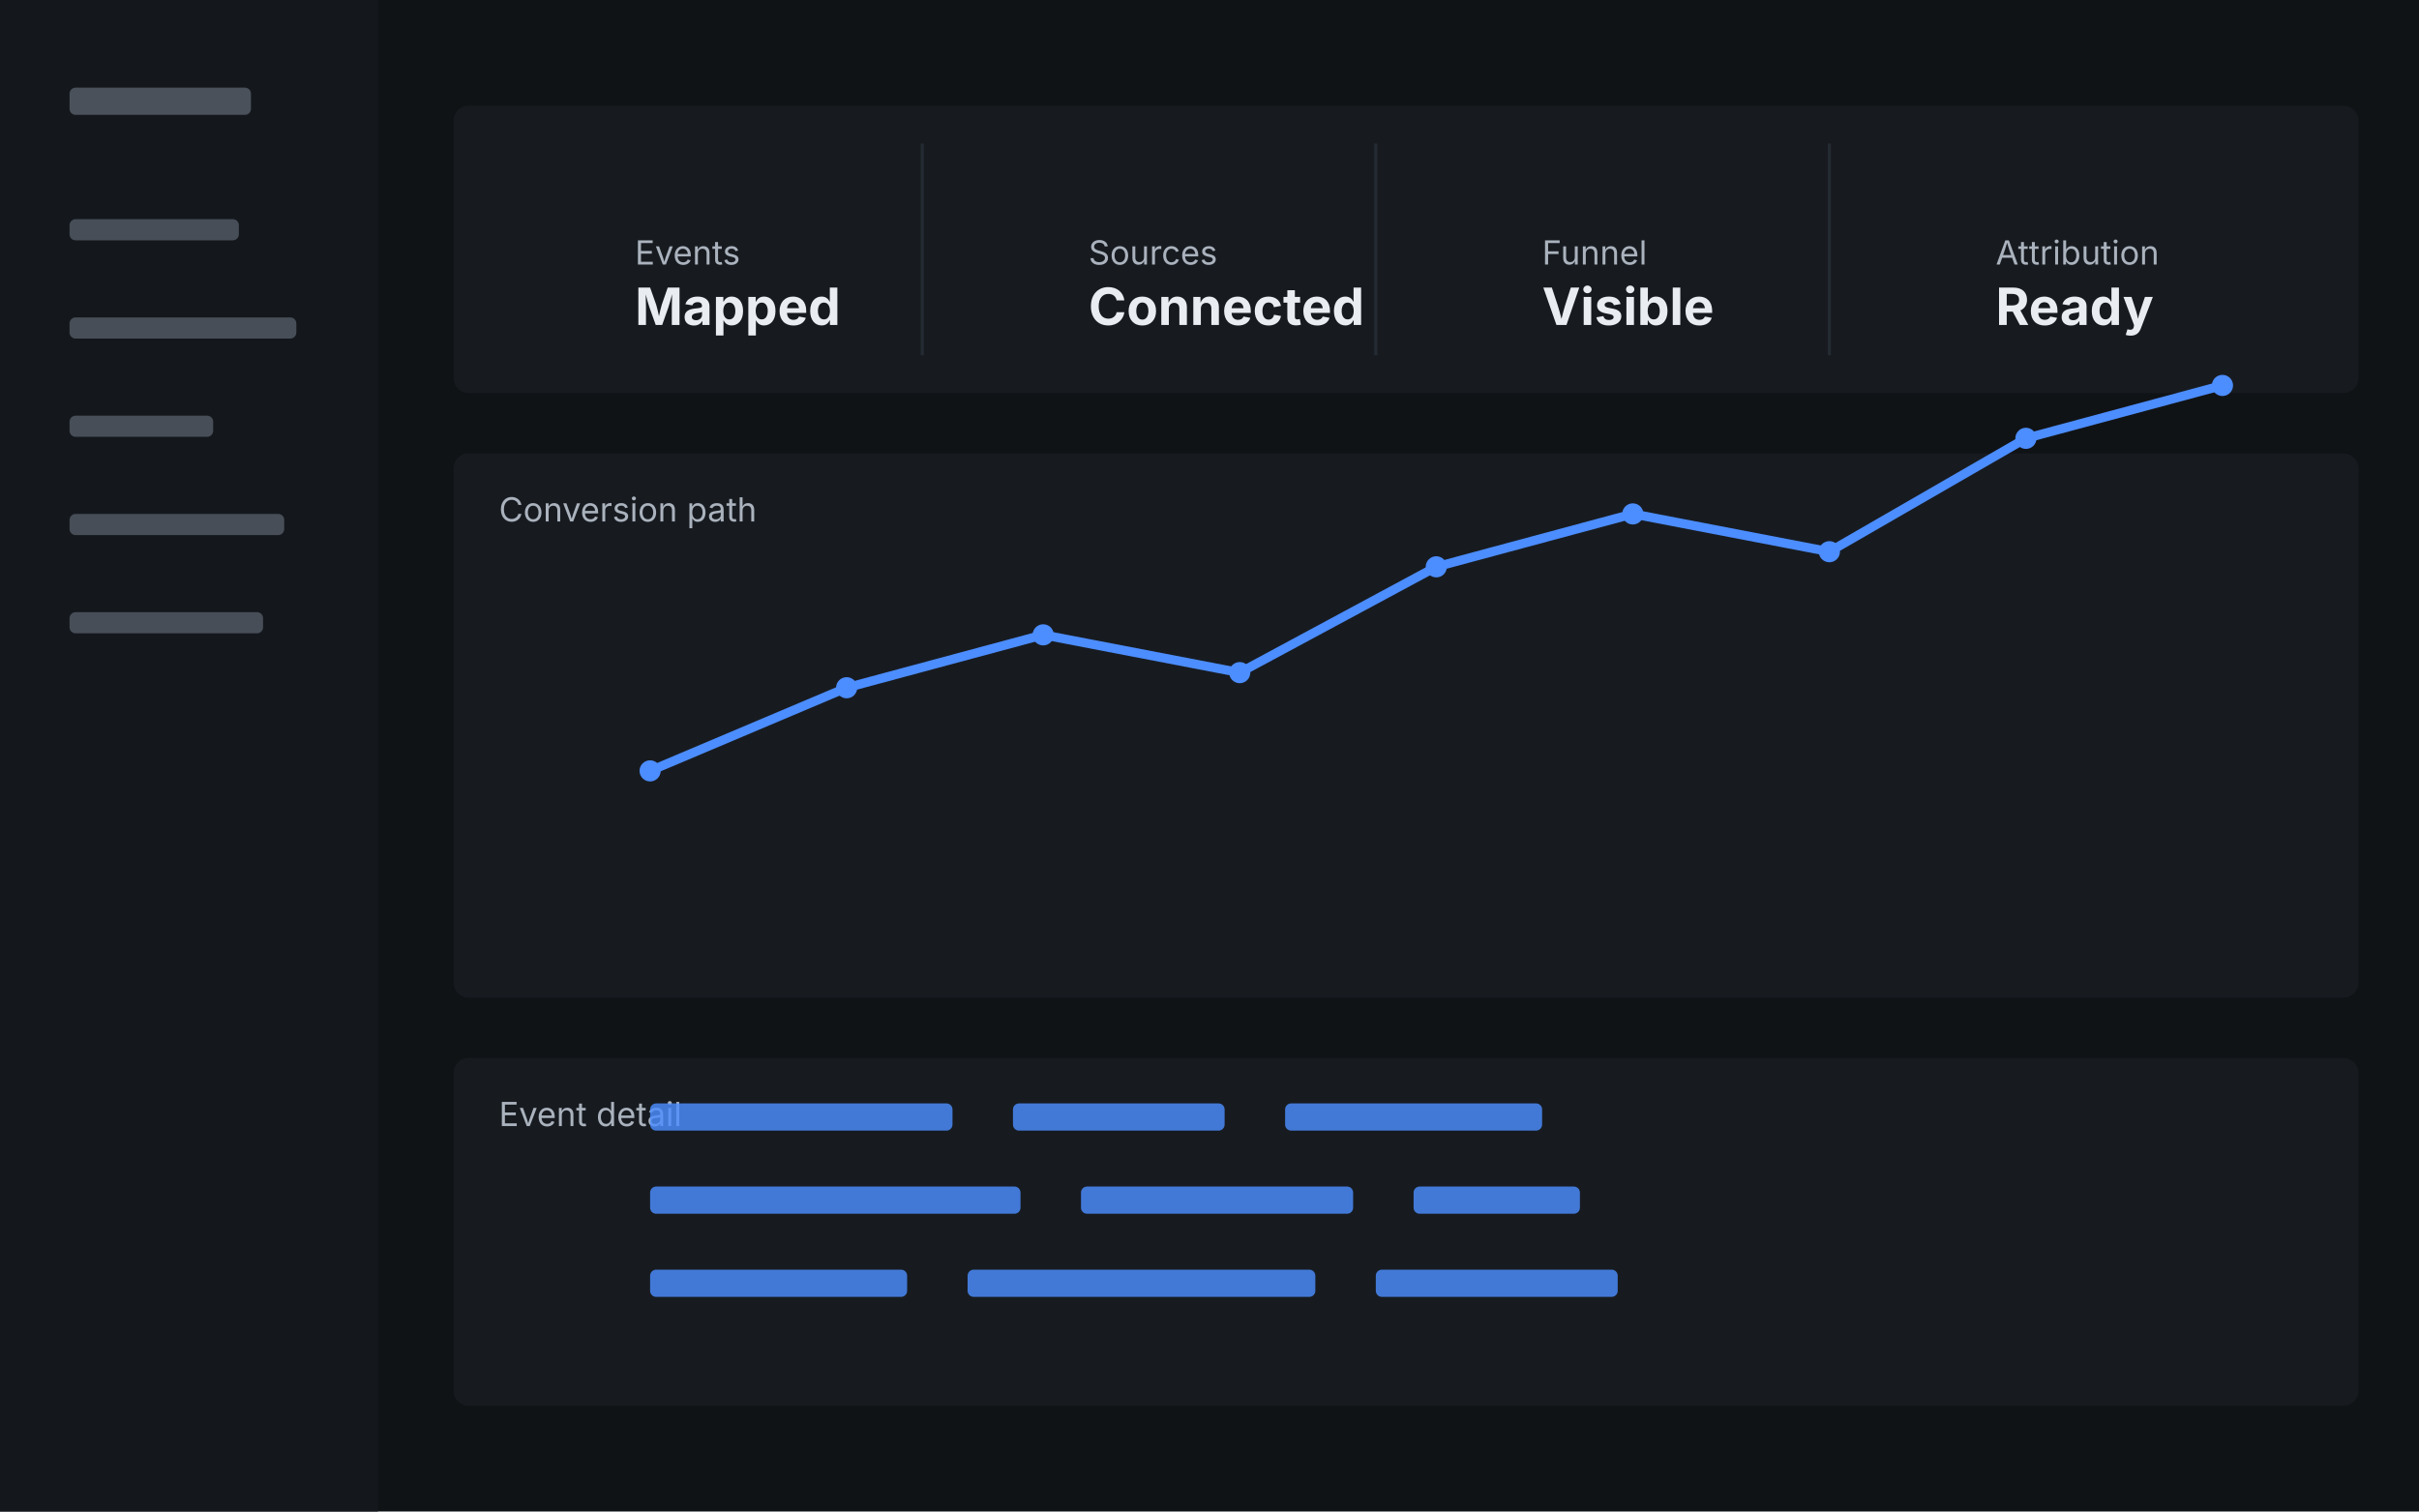
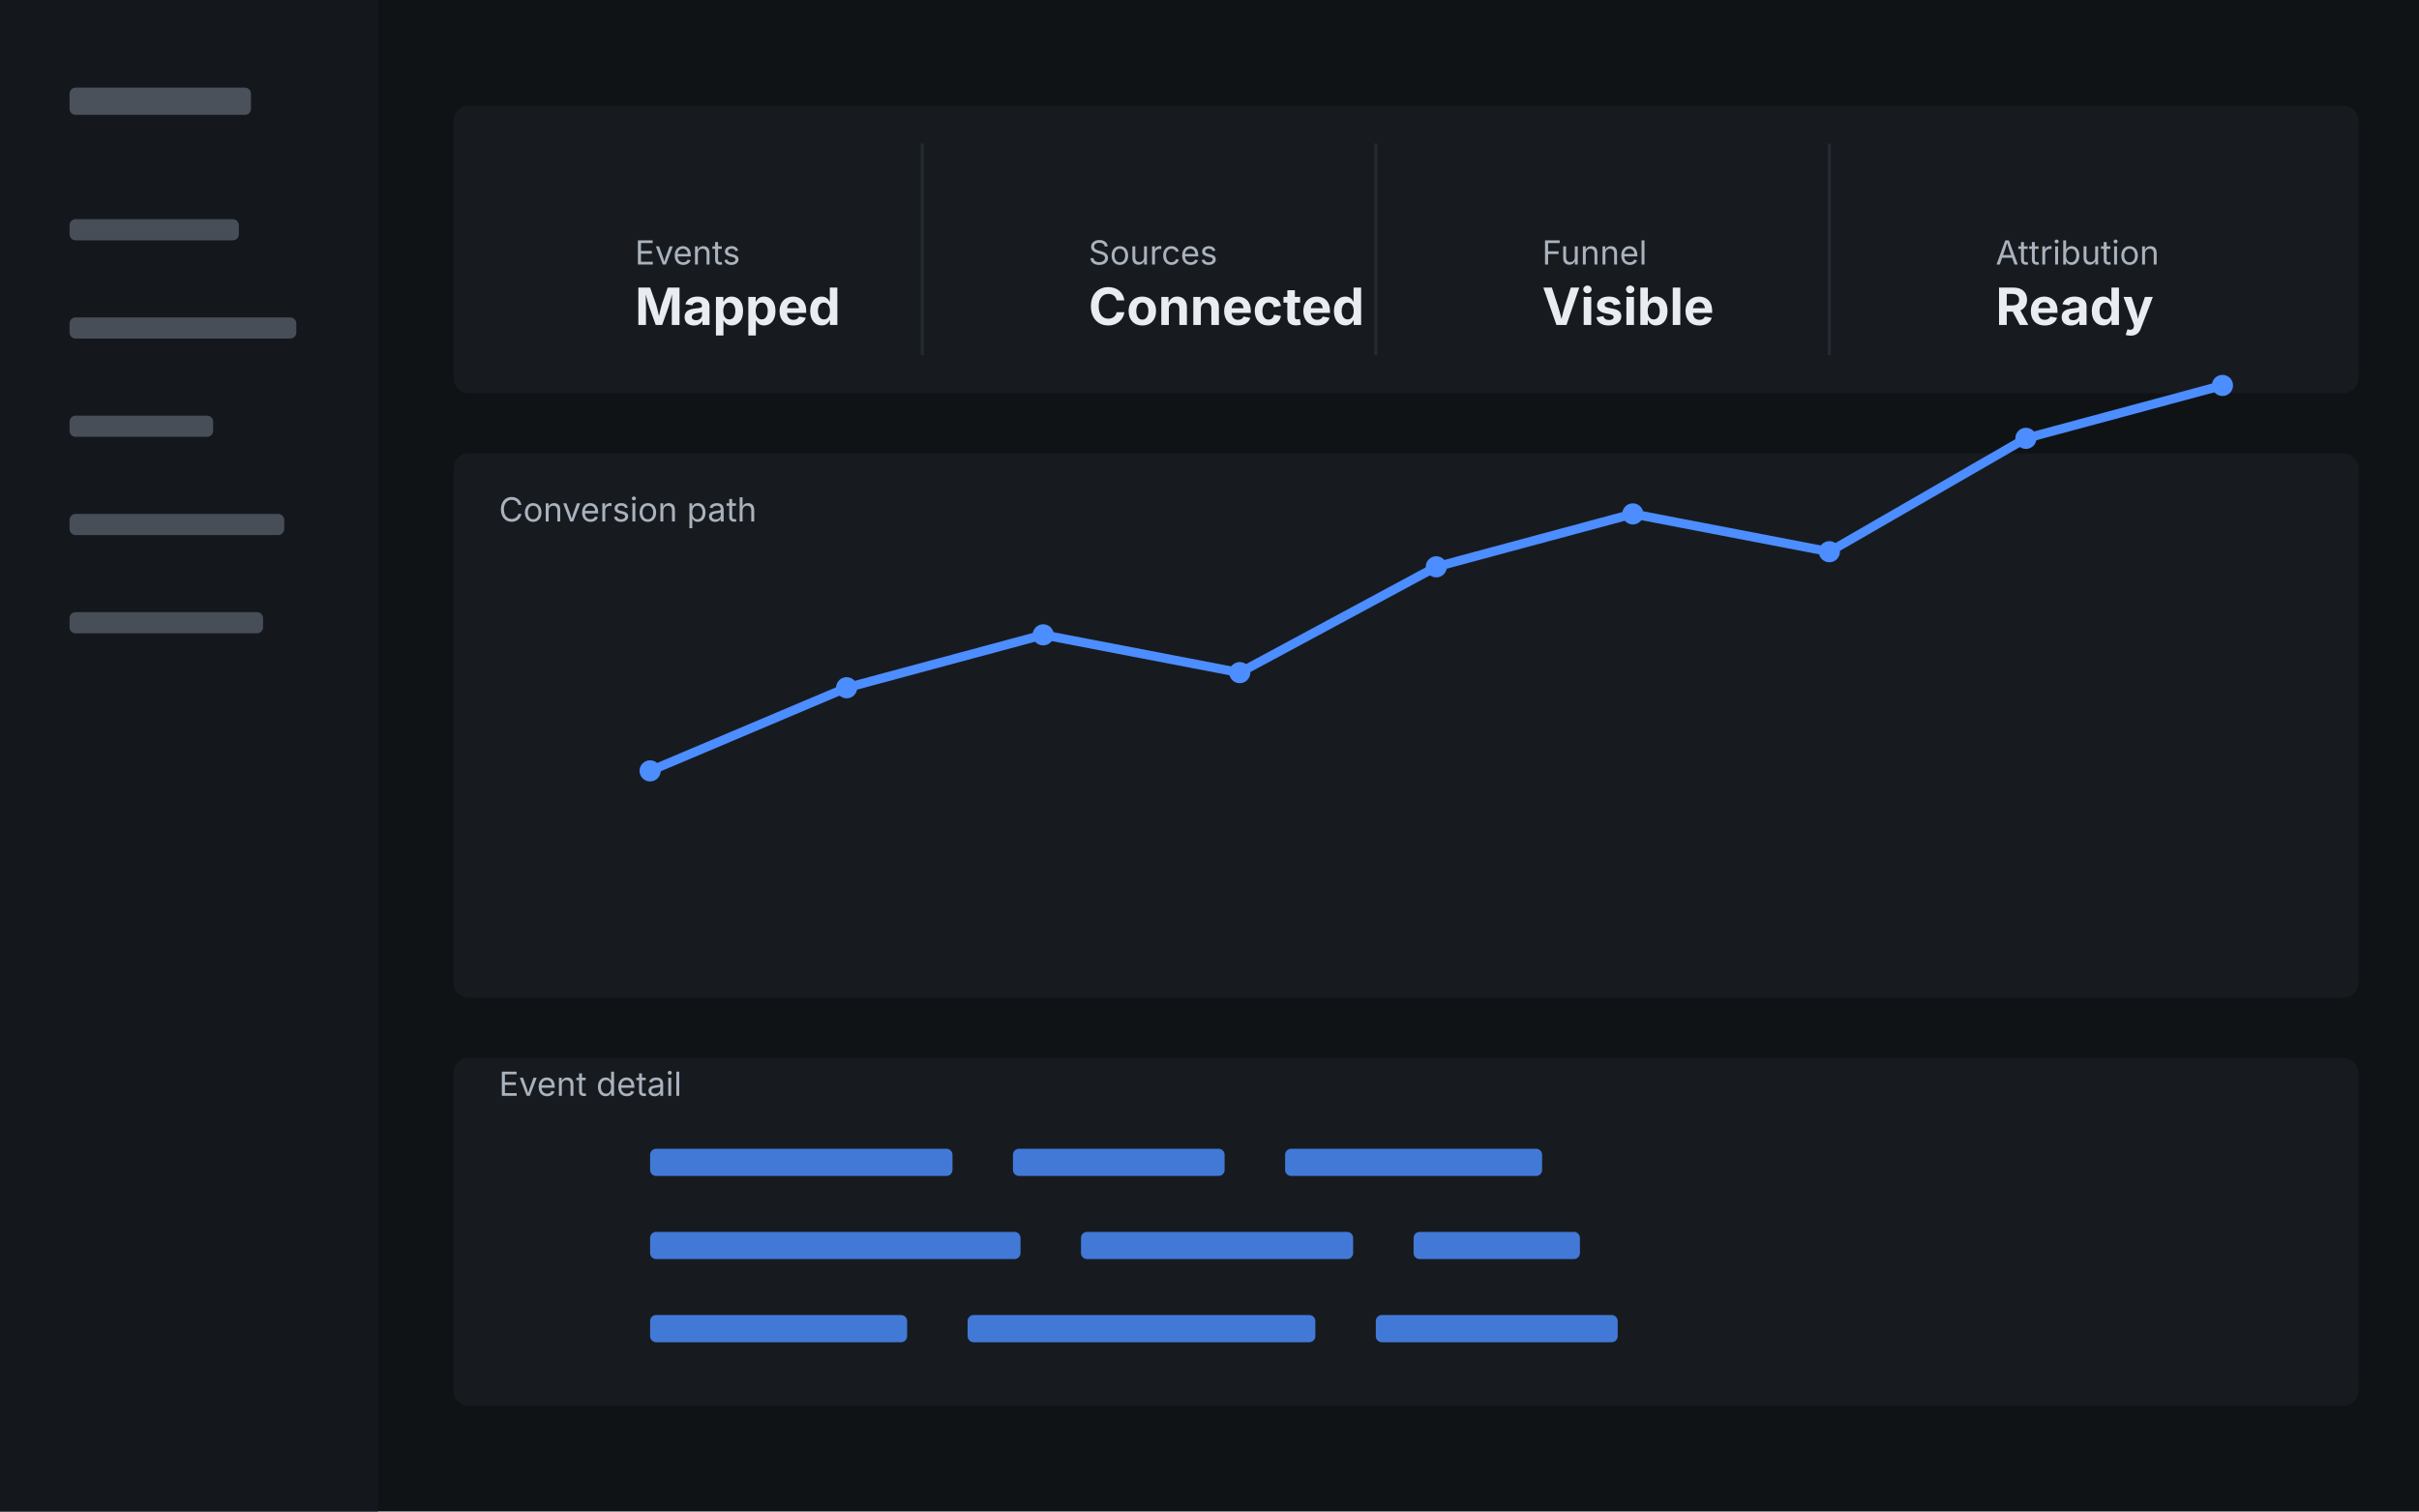
<svg xmlns="http://www.w3.org/2000/svg" width="1600" height="1000" viewBox="0 0 1600 1000">
  <style>text{font-family:Inter,Arial,sans-serif}.s{fill:#aab2bd;font-size:22px}.v{fill:#e9edf2;font-size:34px;font-weight:700}</style>
  <rect width="1600" height="1000" fill="#101316" />
  <rect width="250" height="1000" fill="#14181d" />
  <rect x="46" y="58" width="120" height="18" rx="4" fill="#4a515a" />
  <g fill="#474e57">
    <rect x="46" y="145" width="112" height="14" rx="4" />
    <rect x="46" y="210" width="150" height="14" rx="4" />
    <rect x="46" y="275" width="95" height="14" rx="4" />
    <rect x="46" y="340" width="142" height="14" rx="4" />
    <rect x="46" y="405" width="128" height="14" rx="4" />
  </g>
  <g fill="#171b20">
    <rect x="300" y="70" width="1260" height="190" rx="10" />
    <rect x="300" y="300" width="1260" height="360" rx="10" />
    <rect x="300" y="700" width="1260" height="230" rx="10" />
  </g>
  <g stroke="#242b32" stroke-width="2">
    <line x1="610" y1="95" x2="610" y2="235" />
    <line x1="910" y1="95" x2="910" y2="235" />
    <line x1="1210" y1="95" x2="1210" y2="235" />
  </g>
  <text x="420" y="175" class="s">Events</text>
  <text x="420" y="215" class="v">Mapped</text>
  <text x="720" y="175" class="s">Sources</text>
  <text x="720" y="215" class="v">Connected</text>
  <text x="1020" y="175" class="s">Funnel</text>
  <text x="1020" y="215" class="v">Visible</text>
  <text x="1320" y="175" class="s">Attribution</text>
  <text x="1320" y="215" class="v">Ready</text>
  <text x="330" y="345" class="s">Conversion path</text>
  <polyline points="430,510 560,455 690,420 820,445 950,375 1080,340 1210,365 1340,290 1470,255" fill="none" stroke="#4c8dff" stroke-width="6" stroke-linecap="round" stroke-linejoin="round" />
  <g fill="#4c8dff">
    <circle cx="430" cy="510" r="7" />
    <circle cx="560" cy="455" r="7" />
    <circle cx="690" cy="420" r="7" />
    <circle cx="820" cy="445" r="7" />
    <circle cx="950" cy="375" r="7" />
    <circle cx="1080" cy="340" r="7" />
    <circle cx="1210" cy="365" r="7" />
    <circle cx="1340" cy="290" r="7" />
    <circle cx="1470" cy="255" r="7" />
  </g>
-   <text x="330" y="745" class="s">Event detail</text>
+   <text x="330" y="725" class="s">Event detail</text>
  <g fill="#4c8dff" opacity=".82">
-     <rect x="430" y="730" width="200" height="18" rx="4" />
-     <rect x="670" y="730" width="140" height="18" rx="4" />
-     <rect x="850" y="730" width="170" height="18" rx="4" />
-     <rect x="430" y="785" width="245" height="18" rx="4" />
-     <rect x="715" y="785" width="180" height="18" rx="4" />
-     <rect x="935" y="785" width="110" height="18" rx="4" />
-     <rect x="430" y="840" width="170" height="18" rx="4" />
-     <rect x="640" y="840" width="230" height="18" rx="4" />
-     <rect x="910" y="840" width="160" height="18" rx="4" />
+     <rect x="430" y="760" width="200" height="18" rx="4" />
+     <rect x="670" y="760" width="140" height="18" rx="4" />
+     <rect x="850" y="760" width="170" height="18" rx="4" />
+     <rect x="430" y="815" width="245" height="18" rx="4" />
+     <rect x="715" y="815" width="180" height="18" rx="4" />
+     <rect x="935" y="815" width="110" height="18" rx="4" />
+     <rect x="430" y="870" width="170" height="18" rx="4" />
+     <rect x="640" y="870" width="230" height="18" rx="4" />
+     <rect x="910" y="870" width="160" height="18" rx="4" />
  </g>
</svg>
